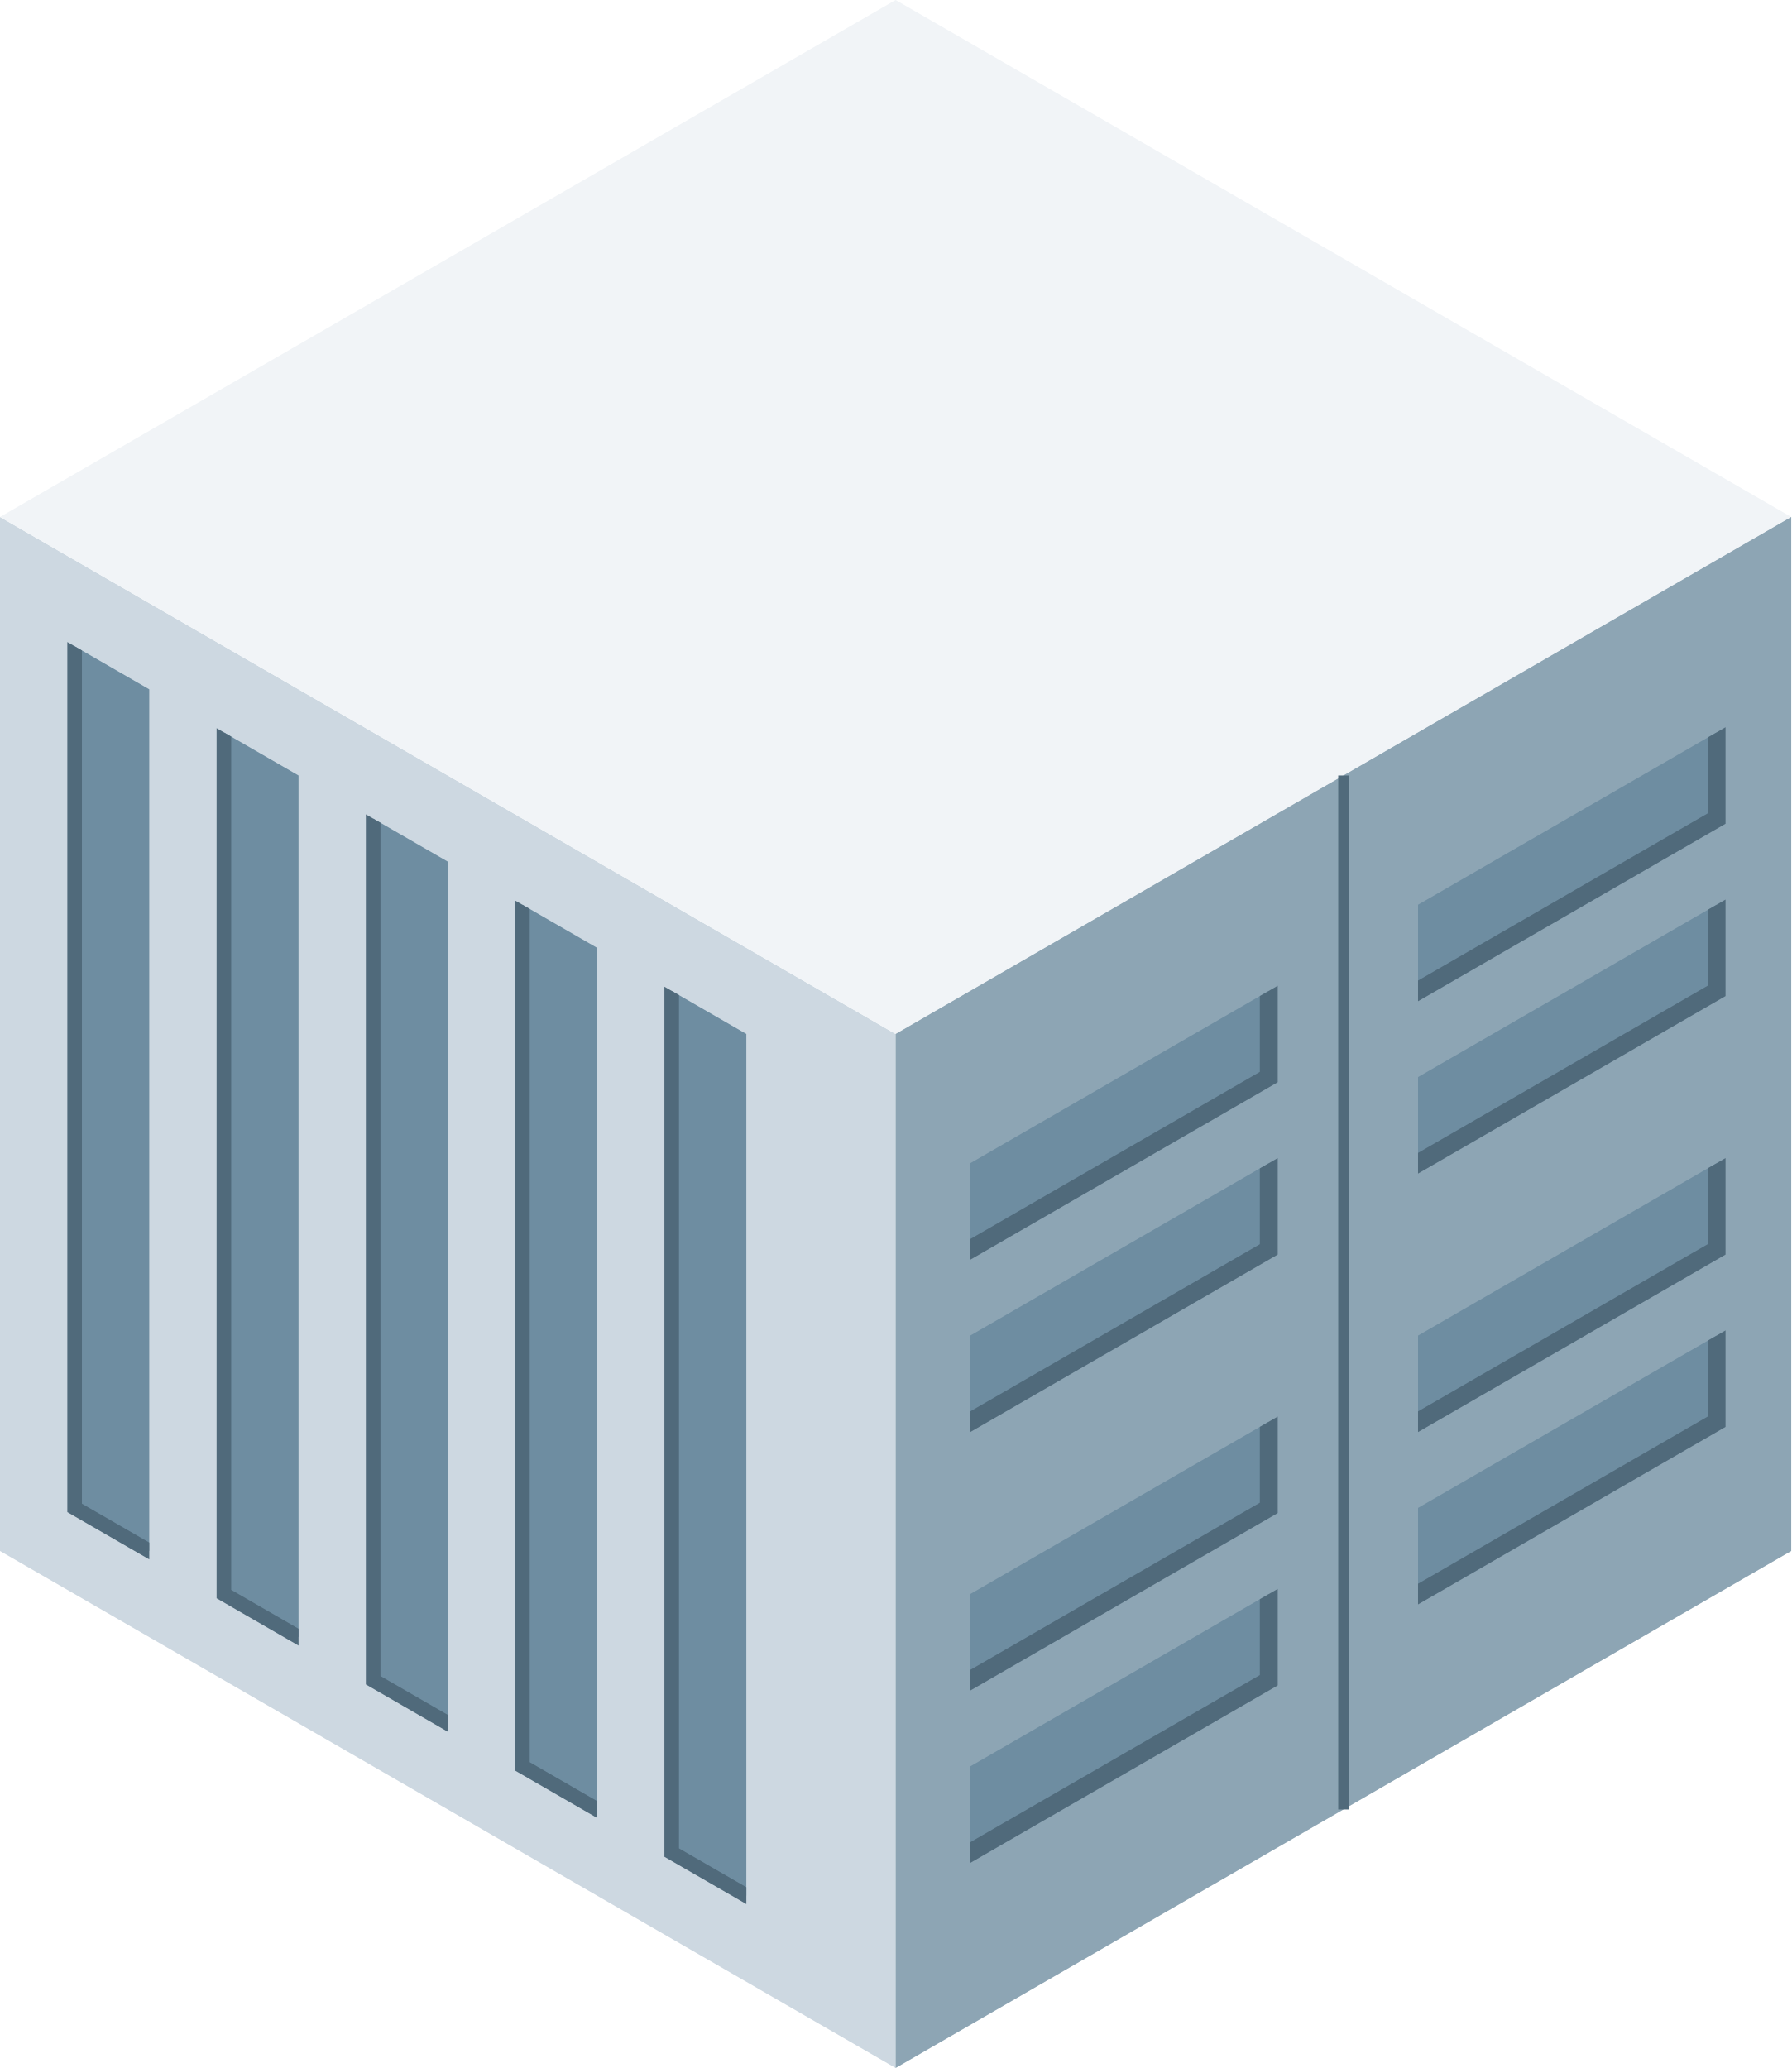
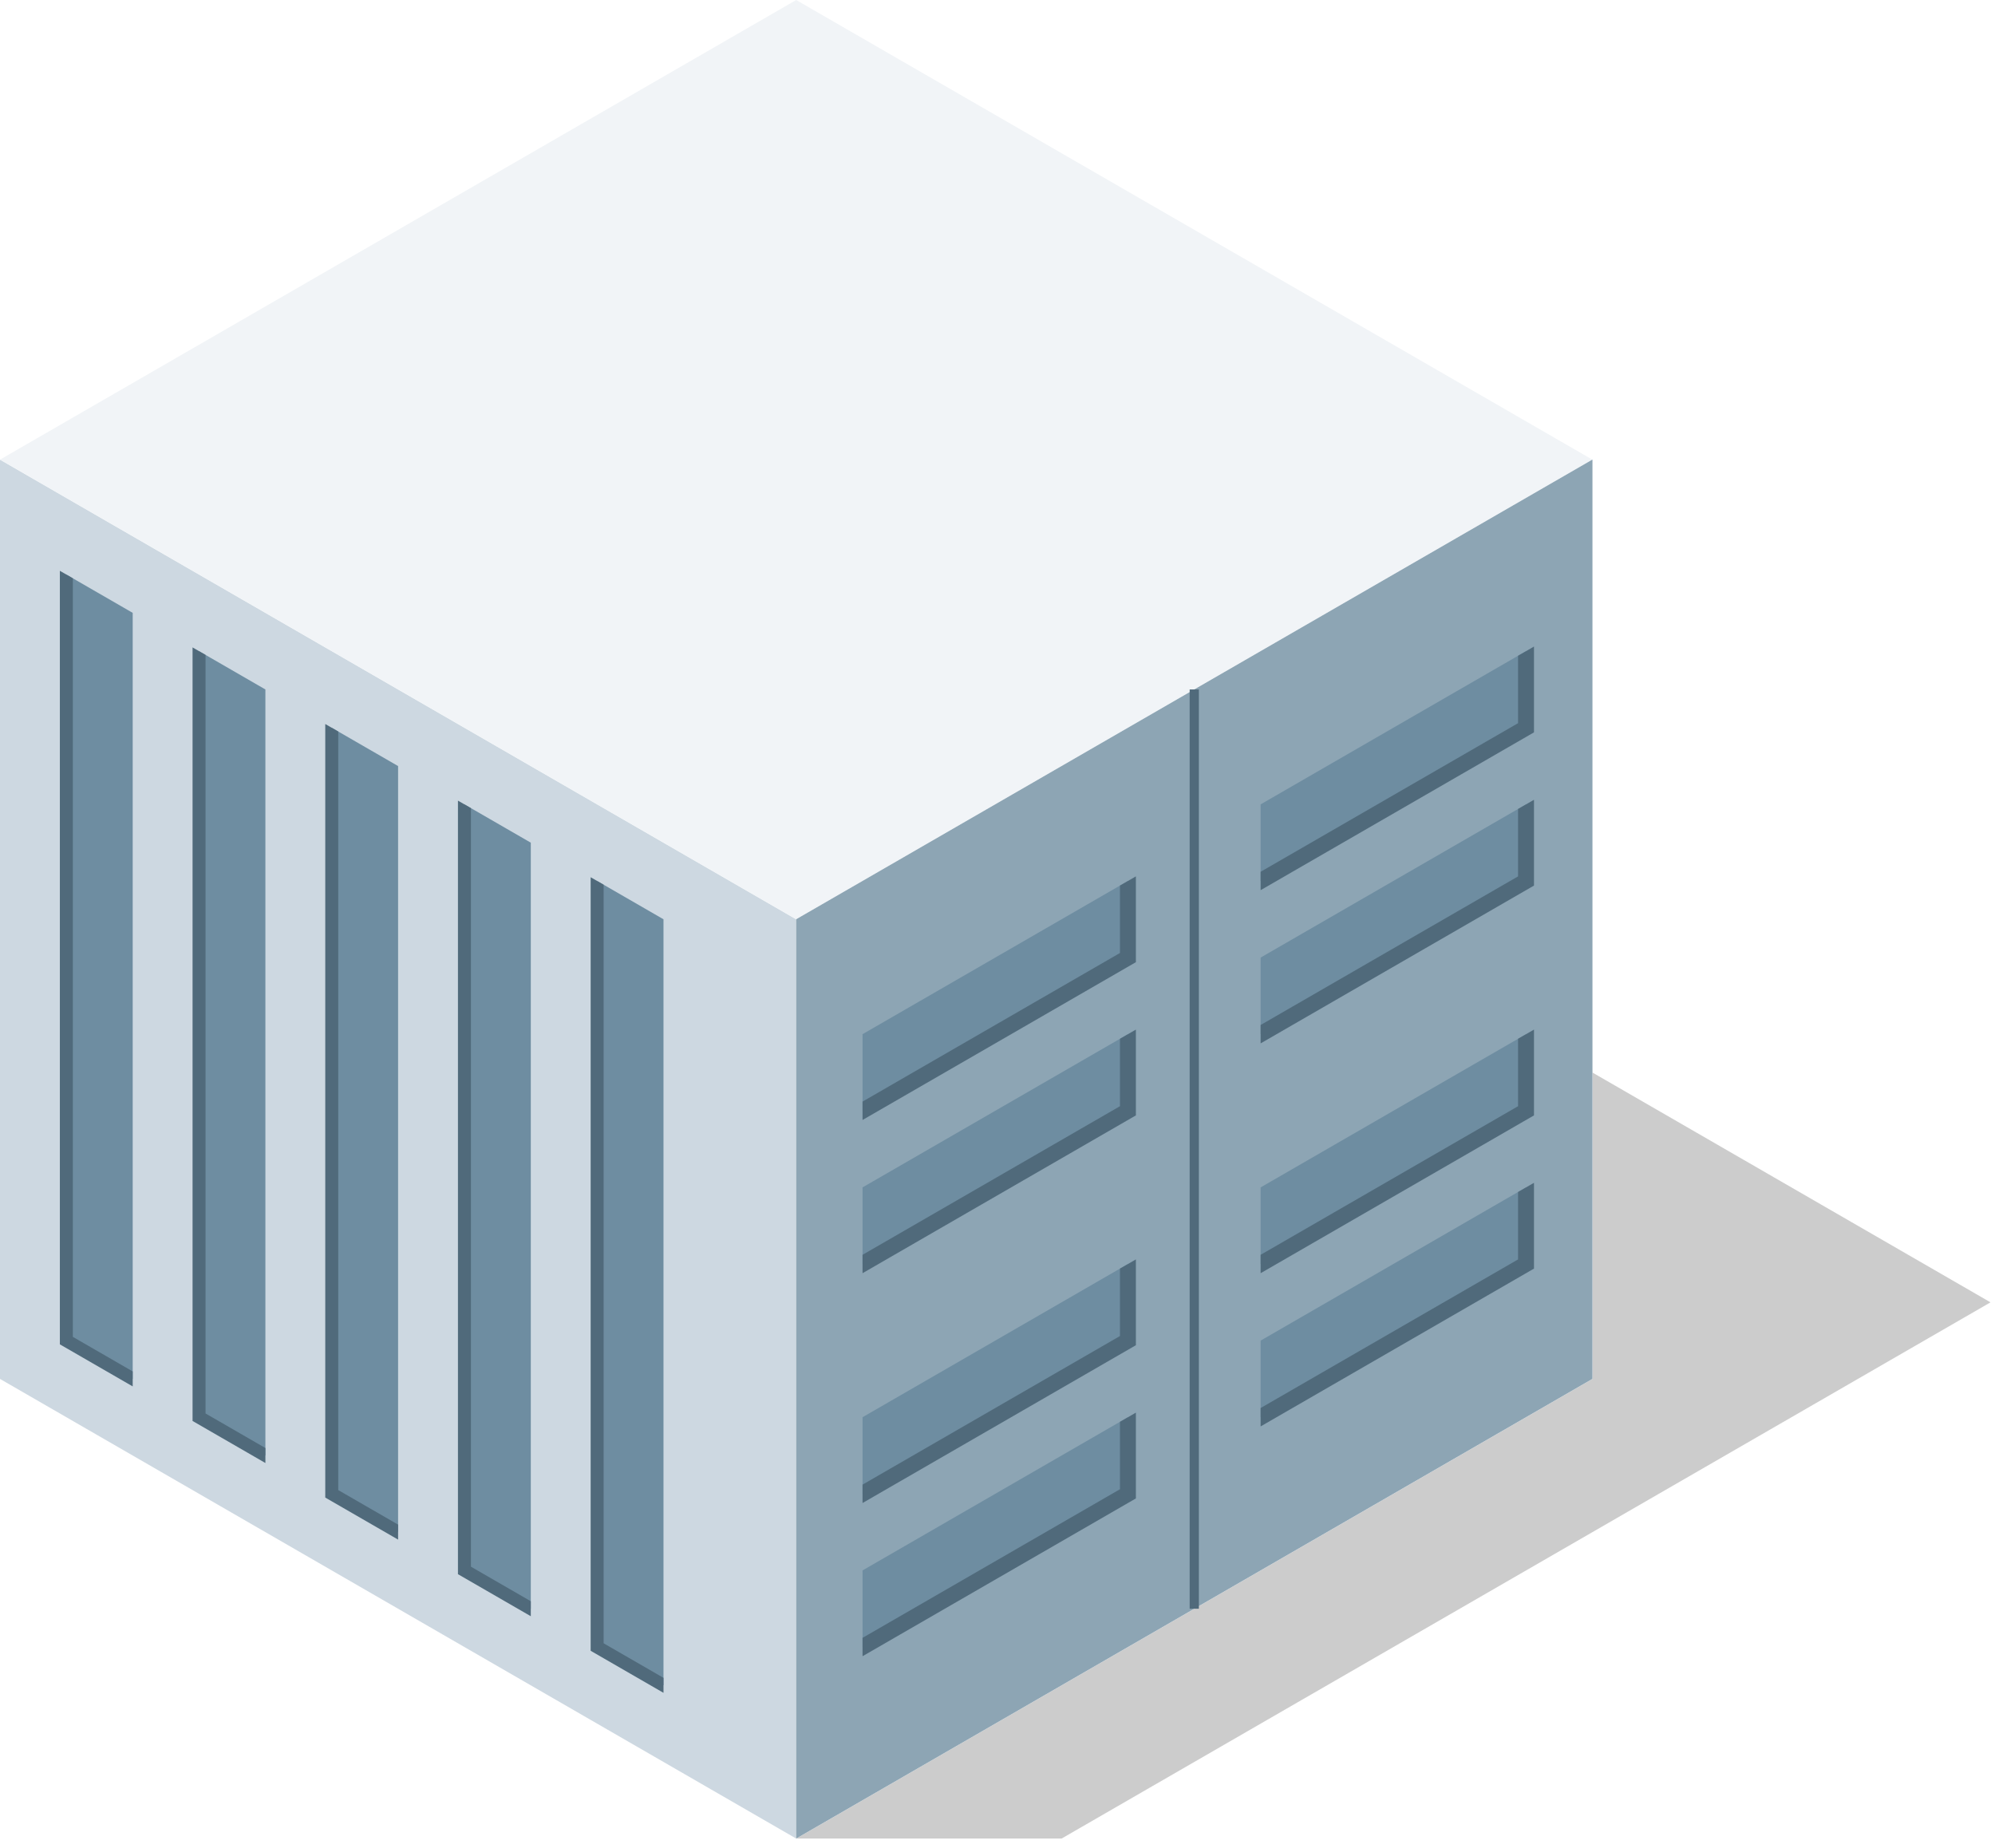
- <svg xmlns="http://www.w3.org/2000/svg" width="45.827mm" height="52.917mm" viewBox="0 0 45.827 52.917" version="1.1" id="svg8">
-   <defs id="defs2" />
-   <g id="layer1" transform="translate(-9.427969,28.05955)">
-     <g id="g7985" transform="matrix(0.2645833,0,0,0.2645833,-238.4334,-278.2604)">
-       <g transform="translate(1672.92,848.121)" id="g5607">
-         <path style="fill:#cdd8e1;fill-rule:nonzero" d="m -562.916,147.52 -86.603,50 79.386,45.833 7.217,4.167 z" id="Interior-left" />
-         <path style="fill:#f1f4f7;fill-rule:nonzero" d="m -562.916,247.52 -86.603,-50 v 91.666 8.334 z" id="Floor" />
-         <g id="Library" />
-         <g id="Application" />
-         <g id="Right-side">
-           <path style="fill:#cdd8e1;fill-rule:nonzero" d="m -736.121,147.52 v 100 l 86.602,50 v -100 z" id="path11251" />
-           <g transform="matrix(0.866025,0.5,0,1,-96.8812,361.566)" id="path11257">
-             <rect id="rect7896" style="fill:#6e8da1;fill-rule:nonzero" height="83.333" width="8.333" y="163.353" x="-729.798" />
-           </g>
-           <g transform="matrix(0.866025,0.5,0,1,-82.4474,369.899)" id="path112571">
-             <rect id="rect7899" style="fill:#6e8da1;fill-rule:nonzero" height="83.333" width="8.333" y="163.353" x="-729.798" />
-           </g>
-           <g transform="matrix(0.866025,0.5,0,1,-68.0136,378.232)" id="path112572">
-             <rect id="rect7902" style="fill:#6e8da1;fill-rule:nonzero" height="83.333" width="8.333" y="163.353" x="-729.798" />
-           </g>
-           <g transform="matrix(0.866025,0.5,0,1,-53.5799,386.566)" id="path112573">
-             <rect id="rect7905" style="fill:#6e8da1;fill-rule:nonzero" height="83.333" width="8.333" y="163.353" x="-729.798" />
-           </g>
-           <g transform="matrix(0.866025,0.5,0,1,-39.1462,394.899)" id="path112574">
-             <rect id="rect7908" style="fill:#6e8da1;fill-rule:nonzero" height="83.333" width="8.333" y="163.353" x="-729.798" />
-           </g>
-           <g transform="matrix(0.866025,0.5,0,1,-96.8812,361.566)" id="path11259">
-             <path id="path7911" style="fill:none;fill-rule:nonzero;stroke:#506a7b;stroke-width:1.63px" d="m -729.798,163.353 v 83.333 h 8.334" />
-           </g>
-           <g transform="matrix(0.866025,0.5,0,1,-82.4474,369.899)" id="path112591">
-             <path id="path7914" style="fill:none;fill-rule:nonzero;stroke:#506a7b;stroke-width:1.63px" d="m -729.798,163.353 v 83.333 h 8.334" />
-           </g>
-           <g transform="matrix(0.866025,0.5,0,1,-68.0136,378.232)" id="path112592">
-             <path id="path7917" style="fill:none;fill-rule:nonzero;stroke:#506a7b;stroke-width:1.63px" d="m -729.798,163.353 v 83.333 h 8.334" />
-           </g>
-           <g transform="matrix(0.866025,0.5,0,1,-53.5799,386.566)" id="path112593">
-             <path id="path7920" style="fill:none;fill-rule:nonzero;stroke:#506a7b;stroke-width:1.63px" d="m -729.798,163.353 v 83.333 h 8.334" />
-           </g>
-           <g transform="matrix(0.866025,0.5,0,1,-39.1462,394.899)" id="path112594">
-             <path id="path7923" style="fill:none;fill-rule:nonzero;stroke:#506a7b;stroke-width:1.63px" d="m -729.798,163.353 v 83.333 h 8.334" />
-           </g>
+ <svg xmlns="http://www.w3.org/2000/svg" width="100%" height="100%" viewBox="0 0 217 201" version="1.1" xml:space="preserve" style="fill-rule:evenodd;clip-rule:evenodd;">
+   <g transform="matrix(1,0,0,1,-86.6025,-800)">
+     <g id="Container-metal" transform="matrix(1,0,0,1,822.724,702.481)">
+       <g transform="matrix(1,0,0,1,-2561.99,-1314.95)">
+         <path d="M1912.47,1612.47L1941.34,1612.47L2042.38,1554.14L1999.08,1529.14L1999.08,1562.47L1912.47,1612.47Z" style="fill-opacity:0.2;" />
+       </g>
+       <path id="Interior-left" d="M-562.916,147.52L-649.519,197.52L-570.133,243.353L-562.916,247.52L-562.916,147.52Z" style="fill:rgb(205,216,225);fill-rule:nonzero;" />
+       <path id="Floor" d="M-562.916,247.52L-649.519,197.52L-649.519,289.186L-649.519,297.52L-562.916,247.52Z" style="fill:rgb(241,244,247);fill-rule:nonzero;" />
+       <g id="Library">
+             </g>
+       <g id="Application">
+             </g>
+       <g id="Right-side">
+         <path id="path11251" d="M-736.121,147.52L-736.121,247.52L-649.519,297.52L-649.519,197.52L-736.121,147.52Z" style="fill:rgb(205,216,225);fill-rule:nonzero;" />
+         <g id="path11257" transform="matrix(0.866025,0.5,-4.80741e-17,1,-96.8812,361.566)">
+           <rect x="-729.798" y="163.353" width="8.333" height="83.333" style="fill:rgb(110,141,161);fill-rule:nonzero;" />
        </g>
-         <path style="fill:#f1f4f7;fill-rule:nonzero" d="m -692.82,122.52 43.301,-25 86.603,50 -86.603,50 -86.602,-50 z" id="Top" />
-         <g transform="translate(-43.3014,25.0001)" id="Door-letft">
-           <path style="fill:#8da5b4;fill-rule:nonzero" d="m -562.916,147.52 43.301,-25 v 100 l -43.301,25 z" id="path11291" />
-           <g transform="matrix(0.866025,-0.5,0,1,38.7341,-412.363)" id="path11295">
-             <rect id="rect7929" style="fill:#6e8da1;fill-rule:nonzero" height="8.333" width="33.333" y="229.186" x="-686.393" />
-           </g>
-           <g transform="matrix(0.866025,-0.5,0,1,38.7341,-395.696)" id="path112951">
-             <rect id="rect7932" style="fill:#6e8da1;fill-rule:nonzero" height="8.333" width="33.333" y="229.186" x="-686.393" />
-           </g>
-           <g transform="matrix(0.866025,-0.5,0,1,38.7341,-370.696)" id="path112952">
-             <rect id="rect7935" style="fill:#6e8da1;fill-rule:nonzero" height="8.333" width="33.333" y="229.186" x="-686.393" />
-           </g>
-           <g transform="matrix(0.866025,-0.5,0,1,38.7341,-354.03)" id="path112953">
-             <rect id="rect7938" style="fill:#6e8da1;fill-rule:nonzero" height="8.333" width="33.333" y="229.186" x="-686.393" />
-           </g>
-           <g transform="matrix(0.866025,-0.5,0,1,39.9841,-410.585)" id="path11297">
-             <path id="path7941" style="fill:none;fill-rule:nonzero;stroke:#506a7b;stroke-width:2px" d="m -654.503,226.686 v 8.334 h -33.333" />
-           </g>
-           <g transform="matrix(0.866025,-0.5,0,1,39.9841,-393.918)" id="path112971">
-             <path id="path7944" style="fill:none;fill-rule:nonzero;stroke:#506a7b;stroke-width:2px" d="m -654.503,226.686 v 8.334 h -33.333" />
-           </g>
-           <g transform="matrix(0.866025,-0.5,0,1,39.9841,-368.918)" id="path112972">
-             <path id="path7947" style="fill:none;fill-rule:nonzero;stroke:#506a7b;stroke-width:2px" d="m -654.503,226.686 v 8.334 h -33.333" />
-           </g>
-           <g transform="matrix(0.866025,-0.5,0,1,39.9841,-352.251)" id="path112973">
-             <path id="path7950" style="fill:none;fill-rule:nonzero;stroke:#506a7b;stroke-width:2px" d="m -654.503,226.686 v 8.334 h -33.333" />
-           </g>
+         <g id="path112571" transform="matrix(0.866025,0.5,-4.80741e-17,1,-82.4474,369.899)">
+           <rect x="-729.798" y="163.353" width="8.333" height="83.333" style="fill:rgb(110,141,161);fill-rule:nonzero;" />
        </g>
-         <g transform="translate(43.3013,-25)" id="Door-right">
-           <path style="fill:#8da5b4;fill-rule:nonzero" d="m -649.519,297.52 v -100 l -43.301,25 v 100 z" id="path11293" />
-           <g transform="matrix(0.866025,-0.5,0,1,-91.1697,-337.363)" id="path112954">
-             <rect id="rect7955" style="fill:#6e8da1;fill-rule:nonzero" height="8.333" width="33.333" y="229.186" x="-686.393" />
-           </g>
-           <g transform="matrix(0.866025,-0.5,0,1,-91.1697,-320.696)" id="path112955">
-             <rect id="rect7958" style="fill:#6e8da1;fill-rule:nonzero" height="8.333" width="33.333" y="229.186" x="-686.393" />
-           </g>
-           <g transform="matrix(0.866025,-0.5,0,1,-91.1697,-295.696)" id="path112956">
-             <rect id="rect7961" style="fill:#6e8da1;fill-rule:nonzero" height="8.333" width="33.333" y="229.186" x="-686.393" />
-           </g>
-           <g transform="matrix(0.866025,-0.5,0,1,-91.1697,-279.03)" id="path112957">
-             <rect id="rect7964" style="fill:#6e8da1;fill-rule:nonzero" height="8.333" width="33.333" y="229.186" x="-686.393" />
-           </g>
-           <g transform="matrix(0.866025,-0.5,0,1,-89.9197,-335.585)" id="path112974">
-             <path id="path7967" style="fill:none;fill-rule:nonzero;stroke:#506a7b;stroke-width:2px" d="m -654.503,226.686 v 8.334 h -33.333" />
-           </g>
-           <g transform="matrix(0.866025,-0.5,0,1,-89.9197,-318.918)" id="path112975">
-             <path id="path7970" style="fill:none;fill-rule:nonzero;stroke:#506a7b;stroke-width:2px" d="m -654.503,226.686 v 8.334 h -33.333" />
-           </g>
-           <g transform="matrix(0.866025,-0.5,0,1,-89.9197,-293.918)" id="path112976">
-             <path id="path7973" style="fill:none;fill-rule:nonzero;stroke:#506a7b;stroke-width:2px" d="m -654.503,226.686 v 8.334 h -33.333" />
-           </g>
-           <g transform="matrix(0.866025,-0.5,0,1,-89.9197,-277.251)" id="path112977">
-             <path id="path7976" style="fill:none;fill-rule:nonzero;stroke:#506a7b;stroke-width:2px" d="m -654.503,226.686 v 8.334 h -33.333" />
-           </g>
+         <g id="path112572" transform="matrix(0.866025,0.5,-4.80741e-17,1,-68.0136,378.232)">
+           <rect x="-729.798" y="163.353" width="8.333" height="83.333" style="fill:rgb(110,141,161);fill-rule:nonzero;" />
        </g>
-         <g id="g7982" transform="translate(-1089.75,-681.647)">
-           <path id="path7980" style="fill:none;stroke:#506a7b;stroke-width:1px;stroke-linejoin:round;stroke-miterlimit:1.5" d="m 483.531,854.167 v 100" />
+         <g id="path112573" transform="matrix(0.866025,0.5,-4.80741e-17,1,-53.5799,386.566)">
+           <rect x="-729.798" y="163.353" width="8.333" height="83.333" style="fill:rgb(110,141,161);fill-rule:nonzero;" />
        </g>
+         <g id="path112574" transform="matrix(0.866025,0.5,-4.80741e-17,1,-39.1462,394.899)">
+           <rect x="-729.798" y="163.353" width="8.333" height="83.333" style="fill:rgb(110,141,161);fill-rule:nonzero;" />
+         </g>
+         <g id="path11259" transform="matrix(0.866025,0.5,-4.80741e-17,1,-96.8812,361.566)">
+           <path d="M-729.798,163.353L-729.798,246.686L-721.464,246.686" style="fill:none;fill-rule:nonzero;stroke:rgb(80,106,123);stroke-width:1.63px;" />
+         </g>
+         <g id="path112591" transform="matrix(0.866025,0.5,-4.80741e-17,1,-82.4474,369.899)">
+           <path d="M-729.798,163.353L-729.798,246.686L-721.464,246.686" style="fill:none;fill-rule:nonzero;stroke:rgb(80,106,123);stroke-width:1.63px;" />
+         </g>
+         <g id="path112592" transform="matrix(0.866025,0.5,-4.80741e-17,1,-68.0136,378.232)">
+           <path d="M-729.798,163.353L-729.798,246.686L-721.464,246.686" style="fill:none;fill-rule:nonzero;stroke:rgb(80,106,123);stroke-width:1.63px;" />
+         </g>
+         <g id="path112593" transform="matrix(0.866025,0.5,-4.80741e-17,1,-53.5799,386.566)">
+           <path d="M-729.798,163.353L-729.798,246.686L-721.464,246.686" style="fill:none;fill-rule:nonzero;stroke:rgb(80,106,123);stroke-width:1.63px;" />
+         </g>
+         <g id="path112594" transform="matrix(0.866025,0.5,-4.80741e-17,1,-39.1462,394.899)">
+           <path d="M-729.798,163.353L-729.798,246.686L-721.464,246.686" style="fill:none;fill-rule:nonzero;stroke:rgb(80,106,123);stroke-width:1.63px;" />
+         </g>
+       </g>
+       <path id="Top" d="M-692.82,122.52L-649.519,97.52L-562.916,147.52L-649.519,197.52L-736.121,147.52L-692.82,122.52Z" style="fill:rgb(241,244,247);fill-rule:nonzero;" />
+       <g id="Door-letft" transform="matrix(1,0,0,1,-43.3014,25.0001)">
+         <path id="path11291" d="M-562.916,147.52L-519.615,122.52L-519.615,222.52L-562.916,247.52L-562.916,147.52Z" style="fill:rgb(141,165,180);fill-rule:nonzero;" />
+         <g id="path11295" transform="matrix(0.866025,-0.5,4.80741e-17,1,38.7341,-412.363)">
+           <rect x="-686.393" y="229.186" width="33.333" height="8.333" style="fill:rgb(110,141,161);fill-rule:nonzero;" />
+         </g>
+         <g id="path112951" transform="matrix(0.866025,-0.5,4.80741e-17,1,38.7341,-395.696)">
+           <rect x="-686.393" y="229.186" width="33.333" height="8.333" style="fill:rgb(110,141,161);fill-rule:nonzero;" />
+         </g>
+         <g id="path112952" transform="matrix(0.866025,-0.5,4.80741e-17,1,38.7341,-370.696)">
+           <rect x="-686.393" y="229.186" width="33.333" height="8.333" style="fill:rgb(110,141,161);fill-rule:nonzero;" />
+         </g>
+         <g id="path112953" transform="matrix(0.866025,-0.5,4.80741e-17,1,38.7341,-354.03)">
+           <rect x="-686.393" y="229.186" width="33.333" height="8.333" style="fill:rgb(110,141,161);fill-rule:nonzero;" />
+         </g>
+         <g id="path11297" transform="matrix(0.866025,-0.5,4.80741e-17,1,39.9841,-410.585)">
+           <path d="M-654.503,226.686L-654.503,235.02L-687.836,235.02" style="fill:none;fill-rule:nonzero;stroke:rgb(80,106,123);stroke-width:2px;" />
+         </g>
+         <g id="path112971" transform="matrix(0.866025,-0.5,4.80741e-17,1,39.9841,-393.918)">
+           <path d="M-654.503,226.686L-654.503,235.02L-687.836,235.02" style="fill:none;fill-rule:nonzero;stroke:rgb(80,106,123);stroke-width:2px;" />
+         </g>
+         <g id="path112972" transform="matrix(0.866025,-0.5,4.80741e-17,1,39.9841,-368.918)">
+           <path d="M-654.503,226.686L-654.503,235.02L-687.836,235.02" style="fill:none;fill-rule:nonzero;stroke:rgb(80,106,123);stroke-width:2px;" />
+         </g>
+         <g id="path112973" transform="matrix(0.866025,-0.5,4.80741e-17,1,39.9841,-352.251)">
+           <path d="M-654.503,226.686L-654.503,235.02L-687.836,235.02" style="fill:none;fill-rule:nonzero;stroke:rgb(80,106,123);stroke-width:2px;" />
+         </g>
+       </g>
+       <g id="Door-right" transform="matrix(1,0,0,1,43.3013,-25)">
+         <path id="path11293" d="M-649.519,297.52L-649.519,197.52L-692.82,222.52L-692.82,322.52L-649.519,297.52Z" style="fill:rgb(141,165,180);fill-rule:nonzero;" />
+         <g id="path112954" transform="matrix(0.866025,-0.5,4.80741e-17,1,-91.1697,-337.363)">
+           <rect x="-686.393" y="229.186" width="33.333" height="8.333" style="fill:rgb(110,141,161);fill-rule:nonzero;" />
+         </g>
+         <g id="path112955" transform="matrix(0.866025,-0.5,4.80741e-17,1,-91.1697,-320.696)">
+           <rect x="-686.393" y="229.186" width="33.333" height="8.333" style="fill:rgb(110,141,161);fill-rule:nonzero;" />
+         </g>
+         <g id="path112956" transform="matrix(0.866025,-0.5,4.80741e-17,1,-91.1697,-295.696)">
+           <rect x="-686.393" y="229.186" width="33.333" height="8.333" style="fill:rgb(110,141,161);fill-rule:nonzero;" />
+         </g>
+         <g id="path112957" transform="matrix(0.866025,-0.5,4.80741e-17,1,-91.1697,-279.03)">
+           <rect x="-686.393" y="229.186" width="33.333" height="8.333" style="fill:rgb(110,141,161);fill-rule:nonzero;" />
+         </g>
+         <g id="path112974" transform="matrix(0.866025,-0.5,4.80741e-17,1,-89.9197,-335.585)">
+           <path d="M-654.503,226.686L-654.503,235.02L-687.836,235.02" style="fill:none;fill-rule:nonzero;stroke:rgb(80,106,123);stroke-width:2px;" />
+         </g>
+         <g id="path112975" transform="matrix(0.866025,-0.5,4.80741e-17,1,-89.9197,-318.918)">
+           <path d="M-654.503,226.686L-654.503,235.02L-687.836,235.02" style="fill:none;fill-rule:nonzero;stroke:rgb(80,106,123);stroke-width:2px;" />
+         </g>
+         <g id="path112976" transform="matrix(0.866025,-0.5,4.80741e-17,1,-89.9197,-293.918)">
+           <path d="M-654.503,226.686L-654.503,235.02L-687.836,235.02" style="fill:none;fill-rule:nonzero;stroke:rgb(80,106,123);stroke-width:2px;" />
+         </g>
+         <g id="path112977" transform="matrix(0.866025,-0.5,4.80741e-17,1,-89.9197,-277.251)">
+           <path d="M-654.503,226.686L-654.503,235.02L-687.836,235.02" style="fill:none;fill-rule:nonzero;stroke:rgb(80,106,123);stroke-width:2px;" />
+         </g>
+       </g>
+       <g transform="matrix(1,0,0,1,-1089.75,-681.647)">
+         <path d="M483.531,854.167L483.531,954.167" style="fill:none;stroke:rgb(80,106,123);stroke-width:1px;stroke-linejoin:round;stroke-miterlimit:1.5;" />
      </g>
    </g>
  </g>
</svg>
